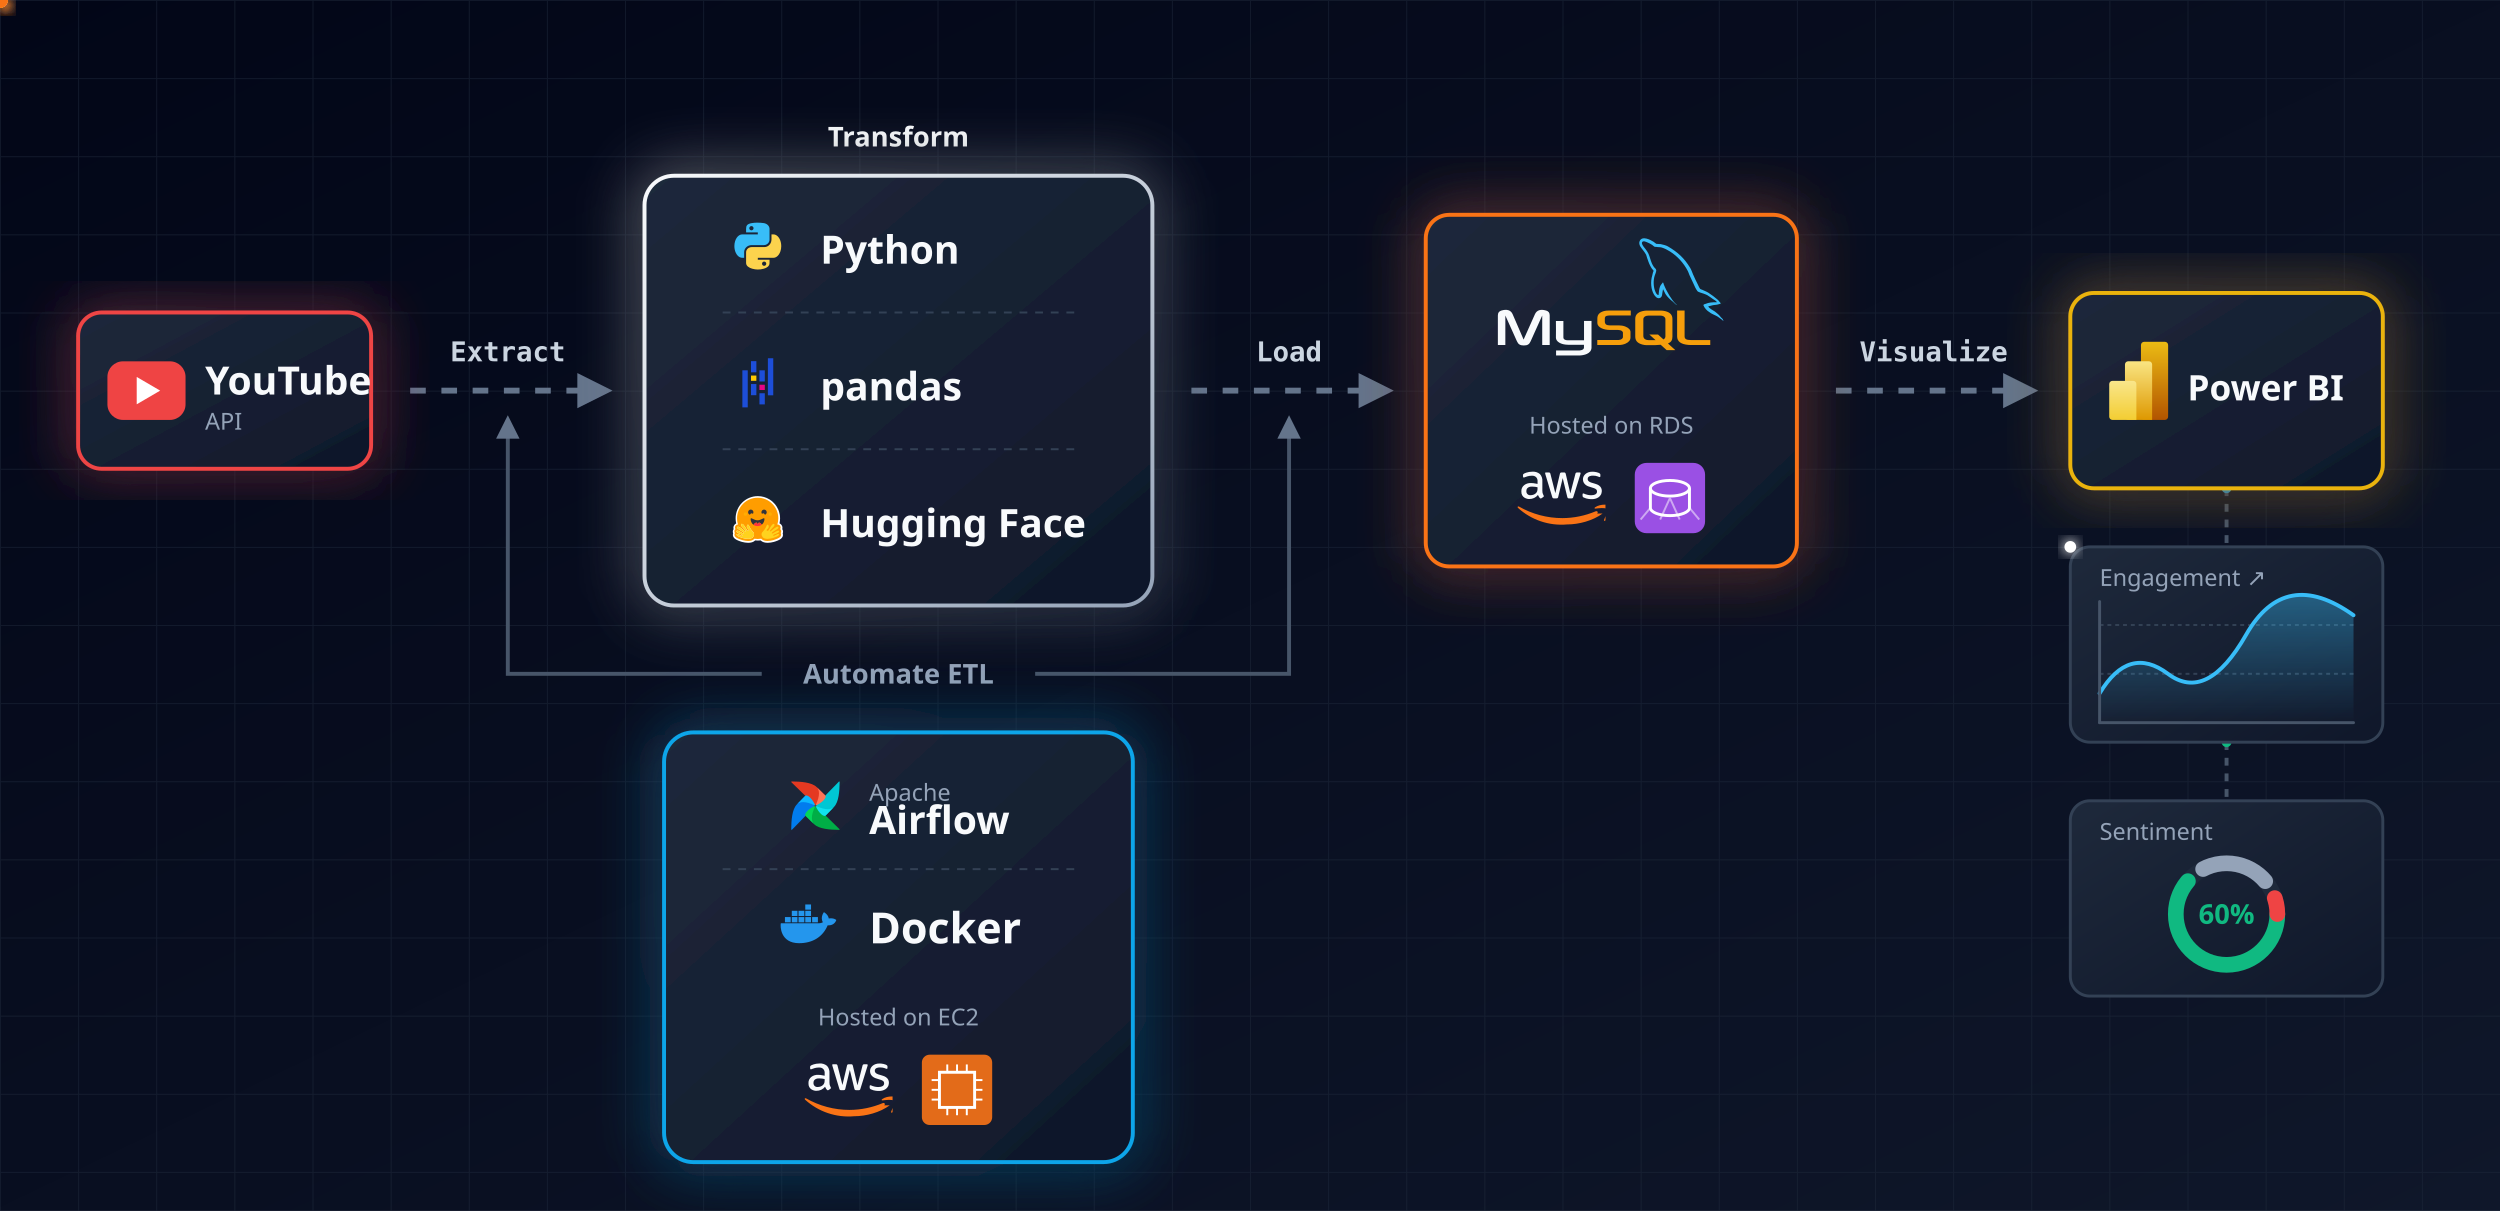
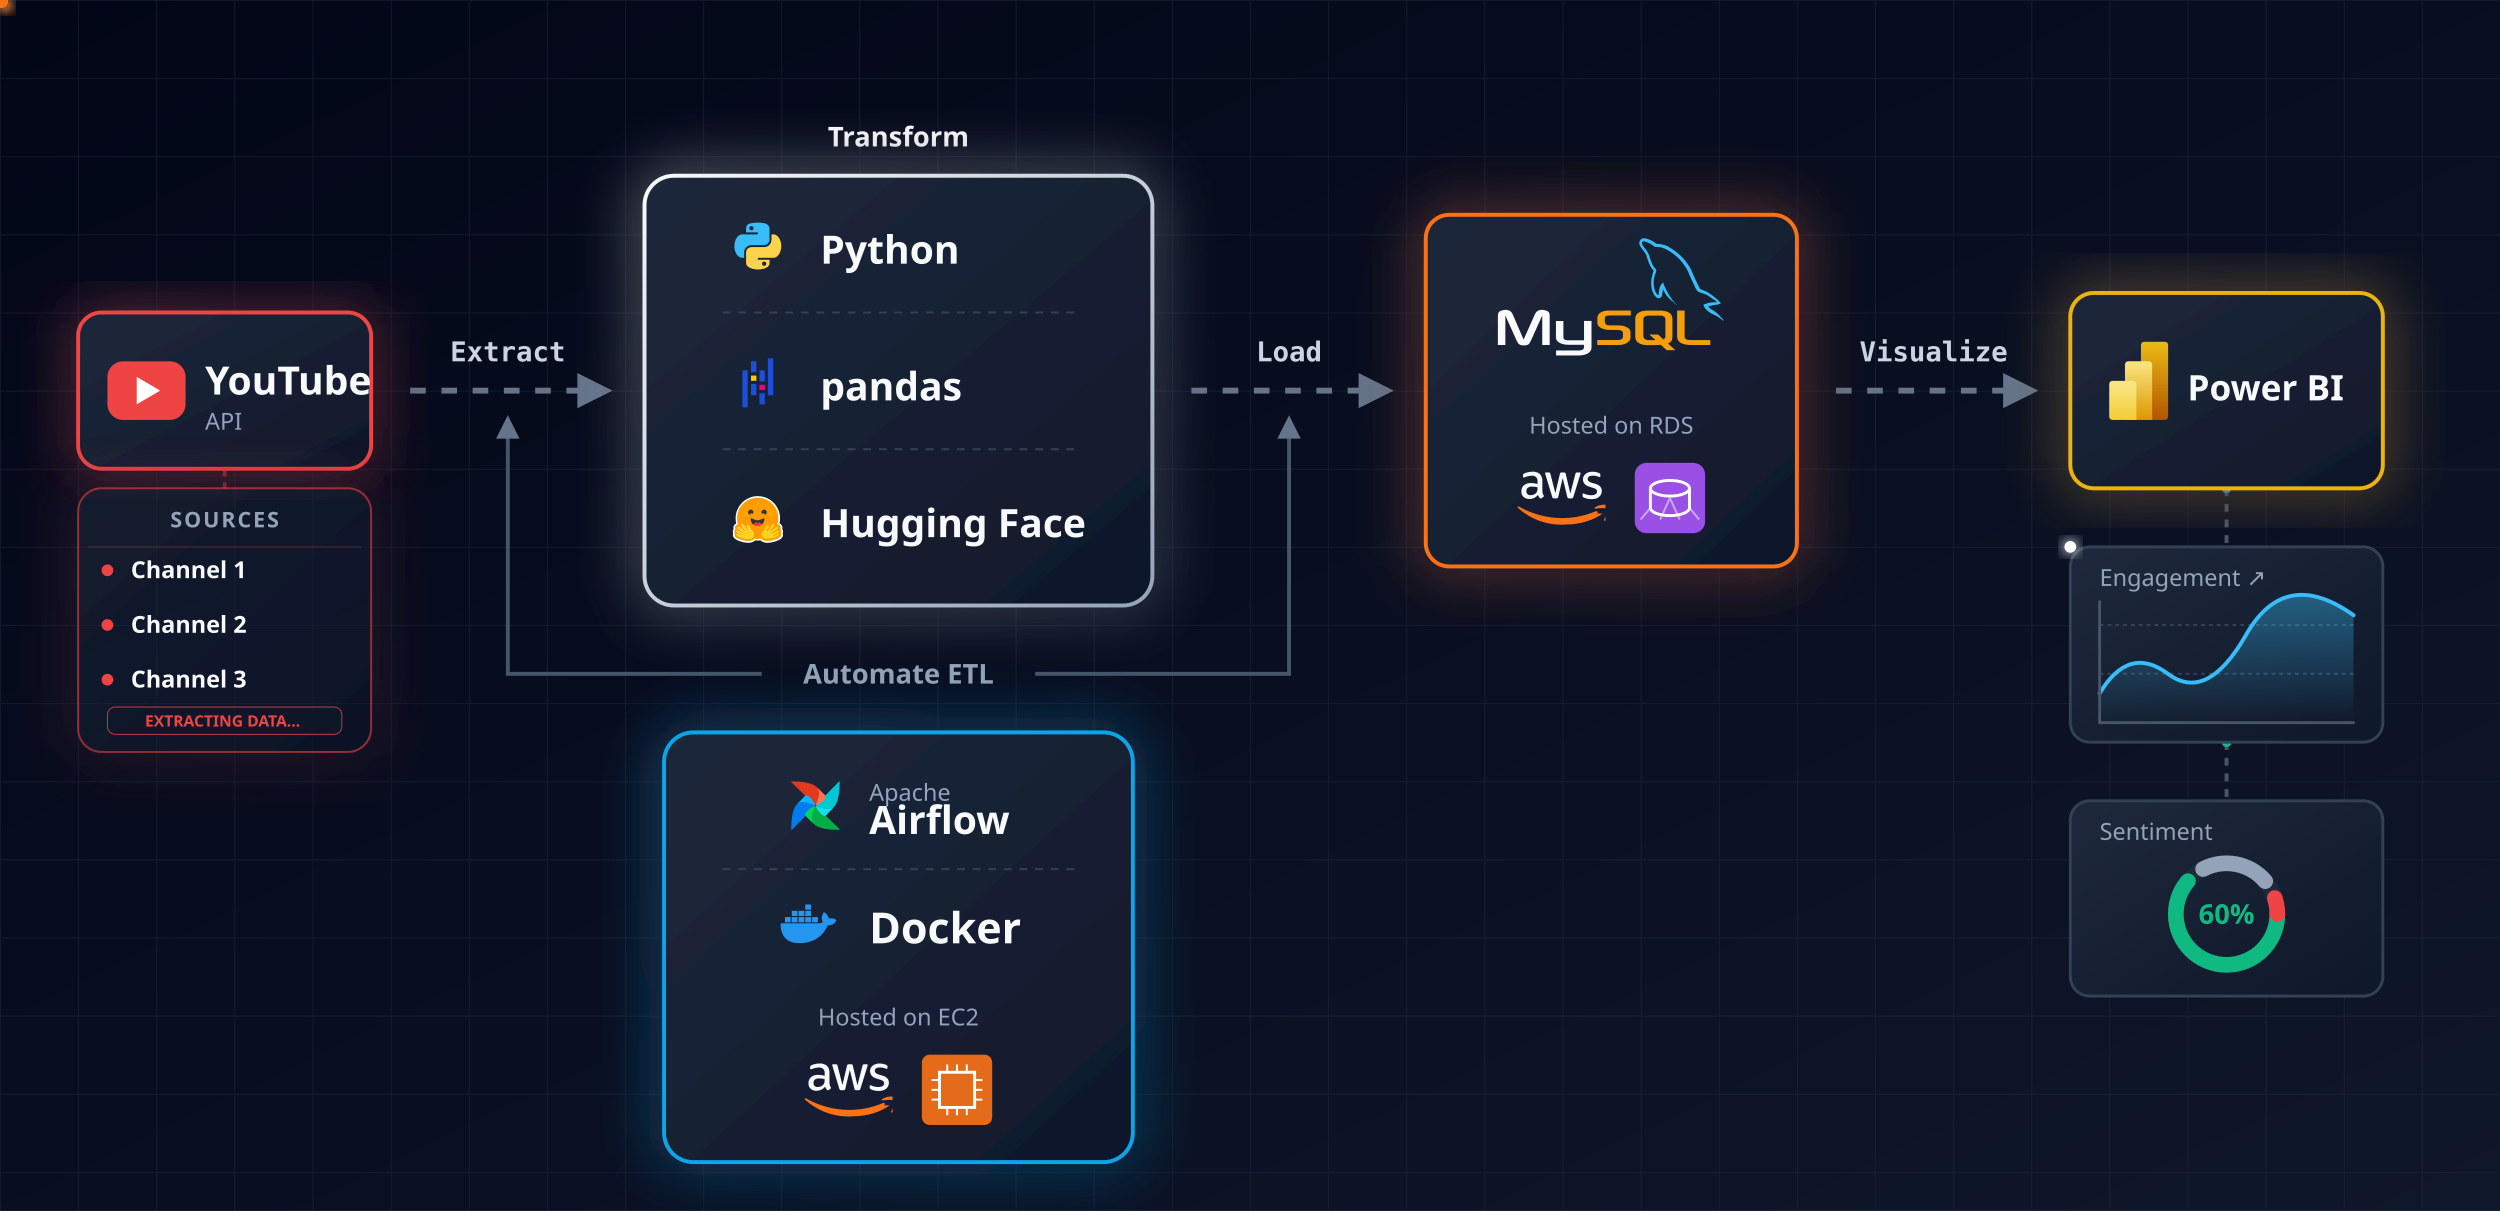
<svg xmlns="http://www.w3.org/2000/svg" viewBox="0 0 1280 620" width="100%" height="100%">
  <defs>
    <linearGradient id="bg-grad" x1="0%" y1="0%" x2="100%" y2="100%">
      <stop offset="0%" stop-color="#020617" />
      <stop offset="100%" stop-color="#0f172a" />
    </linearGradient>
    <linearGradient id="panel-grad" x1="0%" y1="0%" x2="100%" y2="100%">
      <stop offset="0%" stop-color="#1e293b" />
      <stop offset="100%" stop-color="#0f172a" />
    </linearGradient>
    <linearGradient id="border-transform" x1="0%" y1="0%" x2="100%" y2="100%">
      <stop offset="0%" stop-color="#f8fafc" />
      <stop offset="100%" stop-color="#94a3b8" />
    </linearGradient>
    <linearGradient id="line-fill" x1="0%" y1="0%" x2="0%" y2="100%">
      <stop offset="0%" stop-color="#38bdf8" stop-opacity="0.4" />
      <stop offset="100%" stop-color="#38bdf8" stop-opacity="0.0" />
    </linearGradient>
    <filter id="glow" x="-50%" y="-50%" width="200%" height="200%">
      <feGaussianBlur in="SourceGraphic" stdDeviation="3" result="blur1" />
      <feGaussianBlur in="SourceGraphic" stdDeviation="6" result="blur2" />
      <feMerge>
        <feMergeNode in="blur2" />
        <feMergeNode in="blur1" />
        <feMergeNode in="SourceGraphic" />
      </feMerge>
    </filter>
    <filter id="panel-glow" x="-20%" y="-20%" width="140%" height="140%">
      <feGaussianBlur in="SourceGraphic" stdDeviation="15" result="blur" />
      <feComposite in="SourceGraphic" in2="blur" operator="over" />
    </filter>
    <pattern id="grid" width="40" height="40" patternUnits="userSpaceOnUse">
      <path d="M 40 0 L 0 0 0 40" fill="none" stroke="#1e293b" stroke-width="1" opacity="0.5" />
    </pattern>
    <marker id="arrow" viewBox="0 0 10 10" refX="8" refY="5" markerWidth="6" markerHeight="6" orient="auto">
      <path d="M 0 0 L 10 5 L 0 10 Z" fill="#64748b" />
    </marker>
    <style>
      .node-title { font-family: 'Segoe UI', system-ui, sans-serif; font-size: 14px; font-weight: bold; fill: #f8fafc; text-anchor: middle; }
      .node-text { font-family: 'Segoe UI', system-ui, sans-serif; font-size: 20px; font-weight: bold; fill: #f8fafc; }
      .node-sub { font-family: 'Segoe UI', system-ui, sans-serif; font-size: 12px; fill: #94a3b8; }
      .label { font-family: 'Roboto Mono', monospace; font-size: 14px; fill: #cbd5e1; font-weight: bold; }
      .aws-logo { fill: #f8fafc; }
      .aws-smile { fill: #f97316; }
      
      @keyframes dashFlow {
        from { stroke-dashoffset: 16; }
        to { stroke-dashoffset: 0; }
      }
      .flow-line {
        stroke: #64748b;
        stroke-width: 3;
        fill: none;
        stroke-dasharray: 8 8;
        animation: dashFlow 1s linear infinite;
      }
    </style>
    <symbol id="aws-logo" viewBox="0 0 640 512">
      <path class="aws-logo" d="M180.41 203.01c-.72 22.65 10.6 32.68 10.88 39.05a8.164 8.164 0 0 1-4.1 6.27l-12.8 8.96a10.66 10.66 0 0 1-5.63 1.92c-.43-.02-8.19 1.83-20.48-25.61a78.608 78.608 0 0 1-62.61 29.45c-16.28.89-60.4-9.24-58.13-56.21-1.59-38.28 34.06-62.06 70.93-60.05 7.1.02 21.6.37 46.99 6.27v-15.62c2.69-26.46-14.7-46.99-44.81-43.91-2.4.01-19.4-.5-45.84 10.11-7.36 3.38-8.3 2.82-10.75 2.82-7.41 0-4.36-21.48-2.94-24.2 5.21-6.4 35.86-18.35 65.94-18.18a76.857 76.857 0 0 1 55.69 17.28 70.285 70.285 0 0 1 17.67 52.36l-.01 69.29z M93.99 235.4c32.43-.47 46.16-19.97 49.29-30.47 2.46-10.05 2.05-16.41 2.05-27.4-9.67-2.32-23.59-4.85-39.56-4.87-15.15-1.14-42.82 5.63-41.74 32.26-1.24 16.79 11.12 31.4 29.96 30.48z M264.91 258.45c-7.86.72-11.52-4.86-12.68-10.37l-49.8-164.65c-.97-2.78-1.61-5.65-1.92-8.58a4.61 4.61 0 0 1 3.86-5.25c.24-.04-2.13 0 22.25 0 8.78-.88 11.64 6.03 12.55 10.37l35.72 140.83 33.16-140.83c.53-3.22 2.94-11.07 12.8-10.24h17.16c2.17-.18 11.11-.5 12.68 10.37l33.42 142.63L420.98 80.1c.48-2.18 2.72-11.37 12.68-10.37h19.72c.85-.13 6.15-.81 5.25 8.58-.43 1.85 3.41-10.66-52.75 169.9-1.15 5.51-4.82 11.09-12.68 10.37h-18.69c-10.94 1.15-12.51-9.66-12.68-10.75L328.67 110.7l-32.78 136.99c-.16 1.09-1.73 11.9-12.68 10.75h-18.3z M538.39 264.08c-5.88.01-33.92-.3-57.36-12.29a12.802 12.802 0 0 1-7.81-11.91v-10.75c0-8.45 6.2-6.9 8.83-5.89 10.04 4.06 16.48 7.14 28.81 9.6 36.65 7.53 52.77-2.3 56.72-4.48 13.15-7.81 14.19-25.68 5.25-34.95-10.48-8.79-15.48-9.12-53.13-21-4.64-1.29-43.7-13.61-43.79-52.36-.61-28.24 25.05-56.18 69.52-55.95 12.67-.01 46.43 4.13 55.57 15.62 1.35 2.09 2.02 4.55 1.92 7.04v10.11c0 4.44-1.62 6.66-4.87 6.66-7.71-.86-21.39-11.17-49.16-10.75-6.89-.36-39.89.91-38.41 24.97-.43 18.96 26.61 26.07 29.7 26.89 36.46 10.97 48.65 12.79 63.12 29.58 17.14 22.25 7.9 48.3 4.35 55.44-19.08 37.49-68.42 34.44-69.26 34.42z" />
      <path class="aws-smile" d="M618.79 368.94c-70.03 51.72-171.69 79.25-258.49 79.25A469.127 469.127 0 0 1 2.83 327.46c-6.53-5.89-.77-13.96 7.17-9.47a637.37 637.37 0 0 0 316.88 84.12 630.22 630.22 0 0 0 241.59-49.55c11.78-5 21.77 7.8 10.12 16.38z M647.98 335.65c-8.96-11.52-59.28-5.38-81.81-2.69-6.79.77-7.94-5.12-1.79-9.47 40.07-28.17 105.88-20.1 113.44-10.63 7.55 9.47-2.05 75.41-39.56 106.91-5.76 4.87-11.27 2.3-8.71-4.1 8.44-21.25 27.39-68.49 18.43-80.02z" />
    </symbol>
    <path id="p-extract" d="M 210 200 L 310 200" fill="none" />
    <path id="p-load" d="M 610 200 L 710 200" fill="none" />
    <path id="p-viz" d="M 940 200 L 1040 200" fill="none" />
  </defs>
  <rect width="100%" height="100%" fill="url(#bg-grad)" />
  <rect width="100%" height="100%" fill="url(#grid)" />
  <text x="460" y="350" font-family="'Segoe UI', sans-serif" font-size="14" font-weight="bold" fill="#94a3b8" text-anchor="middle">Automate ETL</text>
  <path d="M 390 345 L 260 345 L 260 215" stroke="#475569" stroke-width="2" fill="none" marker-end="url(#arrow)" />
  <path d="M 530 345 L 660 345 L 660 215" stroke="#475569" stroke-width="2" fill="none" marker-end="url(#arrow)" />
  <path d="M 210 200 L 310 200" class="flow-line" marker-end="url(#arrow)" />
  <text x="260" y="185" class="label" text-anchor="middle">Extract</text>
  <path d="M 610 200 L 710 200" class="flow-line" marker-end="url(#arrow)" />
  <text x="660" y="185" class="label" text-anchor="middle">Load</text>
  <path d="M 940 200 L 1040 200" class="flow-line" marker-end="url(#arrow)" />
  <text x="990" y="185" class="label" text-anchor="middle">Visualize</text>
  <g transform="translate(40, 160)">
    <rect width="150" height="80" rx="12" fill="url(#panel-grad)" stroke="#ef4444" stroke-width="2" filter="url(#panel-glow)" />
    <g transform="translate(15, 25)">
      <rect x="0" y="0" width="40" height="30" rx="8" fill="#ef4444" />
      <polygon points="15,8 15,22 27,15" fill="#ffffff" />
    </g>
    <text x="65" y="42" font-family="'Segoe UI', sans-serif" font-size="20" font-weight="bold" fill="#f8fafc">YouTube</text>
    <text x="65" y="60" class="node-sub">API</text>
  </g>
+   <g transform="translate(40, 250)">
+     <rect width="150" height="135" rx="12" fill="url(#panel-grad)" stroke="#ef4444" stroke-width="1" opacity="0.6" filter="url(#panel-glow)" />
+     <text x="75" y="20" font-family="'Segoe UI', sans-serif" font-size="11" font-weight="bold" fill="#94a3b8" text-anchor="middle" letter-spacing="1">SOURCES</text>
+     <line x1="5" y1="30" x2="145" y2="30" stroke="#ef4444" stroke-width="0.5" opacity="0.3">
+       <animate attributeName="y1" values="30;125;30" dur="4s" repeatCount="indefinite" />
+       <animate attributeName="y2" values="30;125;30" dur="4s" repeatCount="indefinite" />
+     </line>
+     <g transform="translate(15, 42)">
+       <g>
+         <circle cx="0" cy="0" r="3" fill="#ef4444">
+           <animate attributeName="opacity" values="1;0.3;1" dur="2s" repeatCount="indefinite" />
+         </circle>
+         <text x="12" y="4" font-family="'Segoe UI', sans-serif" font-size="12" font-weight="bold" fill="#f8fafc">Channel 1</text>
+       </g>
+       <g transform="translate(0, 28)">
+         <circle cx="0" cy="0" r="3" fill="#ef4444">
+           <animate attributeName="opacity" values="1;0.3;1" dur="2.5s" repeatCount="indefinite" />
+         </circle>
+         <text x="12" y="4" font-family="'Segoe UI', sans-serif" font-size="12" font-weight="bold" fill="#f8fafc">Channel 2</text>
+       </g>
+       <g transform="translate(0, 56)">
+         <circle cx="0" cy="0" r="3" fill="#ef4444">
+           <animate attributeName="opacity" values="1;0.3;1" dur="3s" repeatCount="indefinite" />
+         </circle>
+         <text x="12" y="4" font-family="'Segoe UI', sans-serif" font-size="12" font-weight="bold" fill="#f8fafc">Channel 3</text>
+       </g>
+     </g>
+     <g transform="translate(15, 112)">
+       <rect width="120" height="14" rx="4" fill="#0f172a" stroke="#ef4444" stroke-width="0.5" opacity="0.8" />
+       <text x="60" y="10" font-family="'Segoe UI', sans-serif" font-size="8" fill="#ef4444" text-anchor="middle" font-weight="bold">
+         EXTRACTING DATA...
+         <animate attributeName="opacity" values="1;0.4;1" dur="1.5s" repeatCount="indefinite" />
+       </text>
+     </g>
+   </g>
+   <path d="M 115 250 L 115 240" stroke="#ef4444" stroke-width="2" stroke-dasharray="3 3" opacity="0.4" />
+   <circle r="2.5" fill="#ef4444" filter="url(#glow)">
+     <animateMotion dur="0.8s" repeatCount="indefinite" path="M 115 250 L 115 240" />
+   </circle>
+   <circle r="2.5" fill="#ef4444" filter="url(#glow)">
+     <animateMotion dur="0.8s" begin="0.4s" repeatCount="indefinite" path="M 115 250 L 115 240" />
+   </circle>
  <g transform="translate(330, 90)">
    <text x="130" y="-15" class="node-title">Transform</text>
    <rect width="260" height="220" rx="15" fill="url(#panel-grad)" stroke="url(#border-transform)" stroke-width="2" filter="url(#panel-glow)" />
    <g transform="translate(30, 20)">
      <svg x="12" y="0" width="32" height="32" viewBox="0 0 512 512">
        <path fill-rule="evenodd" d="M193.46 249.056a65.316 65.316 0 0 1 11.586-1.041l-3.122-.015h103.823c4.503 0 8.806-.617 12.908-1.754 19.37-5.363 33.345-22.537 33.345-43.663v-87.224c0-24.832-21.15-43.484-46.289-47.606-15.931-2.624-39.258-3.827-55.089-3.749-15.829.086-30.981 1.404-44.277 3.749C167.143 74.576 160 88.928 160 115.359V144h96v16H128.82c-35.628 0-64.538 42.571-64.813 95.242-.002.253-.007.505-.007.758 0 9.523.94 18.72 2.685 27.404C74.648 323.07 99.451 352 128.82 352H144v-45.935c0-26.827 20.146-51.733 49.46-57.009zm10.196-122.054c-9.592 0-17.384-7.785-17.384-17.403 0-9.664 7.774-17.52 17.384-17.52 9.574 0 17.399 7.855 17.399 17.52.001 9.618-7.809 17.403-17.399 17.403z" fill="#38bdf8" />
        <path fill-rule="evenodd" d="M443.951 222.543C434.78 186.021 411.033 160 383.18 160H368v40.672c0 33.915-22.286 58.474-49.489 62.681a53.943 53.943 0 0 1-8.301.646H206.351a51.41 51.41 0 0 0-13.049 1.672C174.18 270.689 160 286.6 160 307.236v87.227c0 24.832 24.977 39.426 49.481 46.551 29.327 8.531 61.267 10.068 96.366 0C329.15 434.354 352 420.893 352 394.463V368h-96v-16h127.18c25.24 0 47.107-21.365 57.814-52.549C445.474 286.404 448 271.641 448 256c0-11.768-1.433-23.038-4.049-33.457zM307.867 382.82c9.59 0 17.381 7.785 17.381 17.4 0 9.65-7.791 17.521-17.381 17.521-9.577 0-17.399-7.871-17.399-17.521 0-9.63 7.806-17.4 17.399-17.4z" fill="#fcd34d" />
      </svg>
      <text x="60" y="25" class="node-text">Python</text>
    </g>
    <line x1="40" y1="70" x2="220" y2="70" stroke="#334155" stroke-width="1" stroke-dasharray="4 4" />
    <g transform="translate(30, 90)">
      <svg x="12" y="0" width="32" height="32" viewBox="0 0 210.21 280.43">
        <rect x="74.51" y="43.03" width="24.09" height="50.02" fill="#1d4ed8" />
        <rect x="74.51" y="145.78" width="24.09" height="50.02" fill="#1d4ed8" />
        <rect x="74.51" y="107.65" width="24.09" height="23.6" fill="#ffca00" />
        <rect x="35.81" y="84.15" width="24.09" height="166.27" fill="#1d4ed8" />
        <rect x="112.41" y="187.05" width="24.09" height="50.02" fill="#1d4ed8" />
        <rect x="112.41" y="84.21" width="24.09" height="50.02" fill="#1d4ed8" />
        <rect x="112.41" y="148.84" width="24.09" height="23.6" fill="#e70488" />
        <rect x="150.3" y="30" width="24.09" height="166.27" fill="#1d4ed8" />
      </svg>
      <text x="60" y="25" class="node-text">pandas</text>
    </g>
    <line x1="40" y1="140" x2="220" y2="140" stroke="#334155" stroke-width="1" stroke-dasharray="4 4" />
    <g transform="translate(30, 160)">
      <svg x="12" y="0" width="32" height="32" viewBox="0 0 256 256">
        <path d="M230.721 172.7C230.183 170.673 229.313 168.75 228.146 167.008C228.396 166.091 228.587 165.159 228.714 164.217C229.543 158.241 227.471 152.77 223.567 148.537C221.452 146.225 219.185 144.698 216.784 143.761C218.36 137.018 219.157 130.117 219.161 123.193C219.161 120.03 218.982 116.932 218.682 113.88C218.526 112.356 218.337 110.836 218.115 109.32C217.428 104.847 216.408 100.431 215.064 96.11C214.183 93.271 213.164 90.476 212.01 87.736C210.281 83.678 208.262 79.75 205.969 75.982C204.465 73.475 202.827 71.051 201.062 68.72C200.197 67.543 199.296 66.394 198.358 65.274C195.58 61.898 192.561 58.728 189.325 55.788C188.25 54.8 187.145 53.845 186.01 52.926C184.893 51.994 183.751 51.093 182.586 50.222C180.241 48.477 177.818 46.839 175.324 45.315C161.543 36.945 145.382 32.145 128.109 32.145C77.817 32.145 37.057 72.907 37.057 123.196C37.055 130.208 37.867 137.196 39.477 144.02C37.317 144.958 35.247 146.42 33.327 148.535C29.424 152.766 27.351 158.217 28.18 164.193C28.306 165.142 28.495 166.082 28.747 167.006C27.581 168.749 26.712 170.673 26.174 172.7C24.974 177.261 25.369 181.374 26.894 184.978C25.236 189.688 25.65 194.704 27.809 199.065C29.379 202.25 31.626 204.714 34.396 206.916C37.689 209.534 41.811 211.758 46.783 213.892C52.715 216.422 59.956 218.799 63.249 219.671C71.755 221.873 79.911 223.269 88.177 223.337C99.954 223.446 110.096 220.677 117.357 213.59C120.924 214.027 124.515 214.246 128.109 214.244C131.906 214.236 135.699 213.997 139.467 213.529C146.711 220.661 156.892 223.455 168.712 223.343C176.977 223.277 185.133 221.881 193.617 219.676C196.932 218.804 204.17 216.427 210.105 213.897C215.077 211.76 219.199 209.536 222.514 206.922C225.263 204.719 227.508 202.256 229.079 199.071C231.26 194.709 231.652 189.693 230.017 184.983C231.527 181.379 231.92 177.257 230.721 172.7Z" fill="white" />
        <path d="M221.784 183.816C222.786 182.312 223.458 180.613 223.756 178.831C224.053 177.048 223.97 175.223 223.512 173.475C222.848 170.952 221.476 168.854 219.615 167.347C220.512 165.873 221.1 164.233 221.344 162.525C221.881 158.811 220.648 155.103 217.874 152.079C215.716 149.726 212.662 148.431 209.282 148.431C208.889 148.431 208.489 148.452 208.081 148.492C210.643 140.304 211.942 131.774 211.933 123.195C211.933 76.523 174.097 38.685 127.424 38.685C80.75 38.685 42.91 76.519 42.91 123.195C42.901 131.752 44.194 140.261 46.742 148.43H46.652C43.272 148.43 40.219 149.724 38.06 152.077C35.287 155.098 34.053 158.81 34.59 162.523C34.835 164.231 35.423 165.872 36.32 167.346C34.458 168.852 33.086 170.95 32.422 173.473C31.964 175.222 31.882 177.047 32.18 178.83C32.478 180.612 33.15 182.312 34.152 183.816C33.974 184.094 33.81 184.381 33.655 184.676C31.985 187.847 31.877 191.43 33.352 194.767C35.588 199.824 41.142 203.808 51.929 208.085C58.636 210.745 64.779 212.446 64.833 212.461C73.705 214.762 81.729 215.931 88.675 215.931C100.081 215.931 108.591 212.811 114.026 206.647C123.222 208.106 132.594 208.052 141.773 206.489C147.201 212.757 155.76 215.931 167.262 215.931C174.208 215.931 182.232 214.762 191.103 212.461C191.158 212.446 197.298 210.745 204.008 208.085C214.795 203.808 220.35 199.824 222.585 194.767C224.059 191.43 223.952 187.847 222.281 184.676C222.129 184.379 221.961 184.091 221.784 183.816ZM110.137 196.997C109.669 197.815 109.168 198.614 108.635 199.391C107.23 201.448 105.382 203.02 103.237 204.188C99.137 206.424 93.947 207.205 88.675 207.205C80.346 207.205 71.808 205.256 67.023 204.015C66.787 203.954 37.689 195.735 41.373 188.739C41.993 187.562 43.013 187.092 44.298 187.092C49.485 187.092 58.93 194.816 62.989 194.816C63.896 194.816 64.536 194.43 64.797 193.488C66.527 187.284 38.504 184.676 40.864 175.692C41.28 174.102 42.41 173.456 43.998 173.456C50.856 173.455 66.248 185.516 69.467 185.516C69.714 185.516 69.891 185.443 69.987 185.291C70.001 185.268 70.015 185.246 70.028 185.222C71.539 182.727 70.672 180.913 60.321 174.573L59.327 173.968C47.936 167.074 39.941 162.925 44.488 157.975C45.011 157.404 45.753 157.151 46.654 157.151C47.722 157.151 49.015 157.508 50.439 158.108C56.455 160.645 64.793 167.564 68.276 170.581C68.824 171.057 69.368 171.538 69.909 172.022C69.909 172.022 74.319 176.608 76.985 176.608C77.599 176.608 78.12 176.366 78.473 175.768C80.364 172.58 60.91 157.838 59.813 151.755C59.069 147.634 60.335 145.546 62.675 145.546C63.788 145.546 65.146 146.02 66.645 146.971C71.295 149.922 80.273 165.35 83.56 171.352C84.662 173.363 86.543 174.213 88.238 174.213C91.601 174.213 94.23 170.87 88.546 166.622C80.003 160.23 83.001 149.782 87.078 149.139C87.252 149.111 87.428 149.097 87.603 149.097C91.311 149.097 92.946 155.486 92.946 155.486C92.946 155.486 97.74 167.524 105.975 175.753C113.447 183.222 114.491 189.351 110.137 196.997ZM128.109 214.244C126.311 214.244 124.524 214.186 122.753 214.072C122.955 214.129 123.159 214.183 123.363 214.234C124.931 214.241 126.511 214.244 128.109 214.244Z" fill="#FF9D00" />
        <path d="M108.638 199.391C114.64 190.59 114.214 183.984 105.98 175.754C97.744 167.523 92.951 155.487 92.951 155.487C92.951 155.487 91.162 148.496 87.082 149.138C83.002 149.78 80.009 160.227 88.552 166.622C97.094 173.017 86.852 177.353 83.564 171.352C80.276 165.35 71.299 149.923 66.645 146.972C61.991 144.021 58.718 145.675 59.815 151.757C60.36 154.776 65.428 159.929 70.163 164.743C74.967 169.627 79.428 174.163 78.474 175.768C76.581 178.955 69.914 172.023 69.914 172.023C69.914 172.023 49.038 153.025 44.494 157.976C40.304 162.539 46.765 166.418 56.721 172.397C57.567 172.905 58.439 173.429 59.332 173.969C70.723 180.865 71.609 182.684 69.992 185.293C69.395 186.257 65.582 183.968 60.892 181.153C52.897 176.352 42.355 170.023 40.866 175.688C39.578 180.591 47.334 183.595 54.368 186.32C60.228 188.59 65.588 190.666 64.799 193.484C63.982 196.406 59.553 193.969 54.712 191.305C49.277 188.314 43.322 185.038 41.373 188.735C37.69 195.725 66.783 203.954 67.023 204.015C76.423 206.453 100.295 211.619 108.638 199.391ZM147.303 199.391C141.301 190.59 141.727 183.984 149.962 175.754C158.197 167.523 162.99 155.487 162.99 155.487C162.99 155.487 164.779 148.496 168.859 149.138C172.939 149.78 175.932 160.227 167.39 166.622C158.847 173.017 169.089 177.353 172.377 171.352C175.666 165.35 184.637 149.923 189.291 146.972C193.945 144.021 197.22 145.675 196.122 151.757C195.578 154.776 190.509 159.929 185.774 164.744C180.97 169.628 176.509 174.163 177.462 175.768C179.355 178.955 186.027 172.019 186.027 172.019C186.027 172.019 206.902 153.022 211.448 157.973C215.637 162.535 209.176 166.415 199.219 172.394C198.348 172.917 197.478 173.441 196.609 173.966C185.218 180.862 184.332 182.681 185.948 185.289C186.546 186.254 190.359 183.964 195.048 181.149C203.044 176.349 213.586 170.019 215.075 175.685C216.364 180.588 208.607 183.592 201.573 186.317C195.713 188.587 190.353 190.663 191.141 193.481C191.957 196.402 196.385 193.965 201.225 191.301C206.66 188.31 212.616 185.032 214.564 188.732C218.248 195.726 189.15 203.947 188.915 204.007C179.515 206.453 155.643 211.619 147.303 199.391Z" fill="#FFD21E" />
        <path d="M152.047 102.567C153.229 102.985 154.108 104.257 154.944 105.468C156.074 107.104 157.126 108.627 158.74 107.769C160.644 106.756 162.205 105.202 163.225 103.302C164.246 101.402 164.681 99.243 164.475 97.096C164.321 95.491 163.813 93.94 162.987 92.555C162.161 91.17 161.038 89.985 159.7 89.086C158.361 88.187 156.839 87.597 155.245 87.357C153.65 87.117 152.022 87.234 150.478 87.699C148.934 88.164 147.513 88.965 146.316 90.046C145.119 91.126 144.176 92.458 143.556 93.946C142.936 95.434 142.653 97.041 142.728 98.652C142.804 100.263 143.235 101.836 143.992 103.26C144.74 104.667 146.4 104.003 148.152 103.302C149.525 102.753 150.956 102.181 152.047 102.567ZM100.672 102.567C99.49 102.985 98.611 104.258 97.775 105.468C96.645 107.105 95.592 108.627 93.979 107.769C91.585 106.501 89.748 104.386 88.828 101.838C87.907 99.29 87.969 96.49 89.001 93.984C90.032 91.479 91.96 89.447 94.408 88.285C96.856 87.124 99.649 86.916 102.242 87.701C104.307 88.323 106.141 89.543 107.513 91.207C108.885 92.87 109.732 94.903 109.949 97.049C110.165 99.195 109.74 101.356 108.728 103.26C107.979 104.667 106.319 104.003 104.567 103.303C103.193 102.753 101.764 102.181 100.672 102.567ZM144.099 149.318C152.242 142.903 155.233 132.429 155.233 125.977C155.233 120.877 151.802 122.482 146.309 125.202L145.999 125.355C140.957 127.852 134.245 131.177 126.877 131.177C119.508 131.177 112.796 127.852 107.755 125.354C102.084 122.545 98.527 120.783 98.527 125.978C98.527 132.634 101.709 143.563 110.443 149.912C111.596 147.573 113.219 145.497 115.211 143.813C117.202 142.129 119.52 140.874 122.018 140.126C122.89 139.866 123.788 141.367 124.707 142.904C125.594 144.386 126.501 145.902 127.423 145.902C128.406 145.902 129.371 144.408 130.314 142.95C131.299 141.425 132.26 139.94 133.189 140.237C137.864 141.738 141.775 144.993 144.099 149.318Z" fill="#32343D" />
        <path d="M144.097 149.317C139.856 152.659 134.219 154.9 126.878 154.9C119.981 154.9 114.587 152.922 110.443 149.911C111.596 147.572 113.219 145.495 115.211 143.812C117.202 142.128 119.52 140.873 122.018 140.125C123.73 139.614 125.545 145.901 127.423 145.901C129.433 145.901 131.37 139.655 133.189 140.236C137.863 141.738 141.773 144.993 144.097 149.317Z" fill="#FF323D" />
        <path d="M81.2 111.64C80.231 112.288 79.117 112.687 77.957 112.801C76.797 112.916 75.627 112.742 74.55 112.295C73.689 111.94 72.907 111.418 72.249 110.759C71.59 110.101 71.068 109.319 70.713 108.458C70.267 107.381 70.094 106.211 70.208 105.051C70.323 103.891 70.722 102.777 71.37 101.808C72.149 100.642 73.256 99.733 74.551 99.197C75.847 98.66 77.272 98.52 78.647 98.793C80.022 99.067 81.285 99.743 82.276 100.734C83.267 101.726 83.942 102.99 84.215 104.365C84.488 105.74 84.348 107.165 83.811 108.46C83.275 109.755 82.365 110.861 81.2 111.64ZM182.613 111.64C181.644 112.288 180.53 112.687 179.37 112.801C178.209 112.916 177.039 112.742 175.962 112.295C175.101 111.939 174.319 111.418 173.661 110.759C173.003 110.101 172.481 109.319 172.125 108.458C171.68 107.381 171.507 106.211 171.621 105.051C171.736 103.891 172.135 102.777 172.782 101.808C173.364 100.936 174.133 100.205 175.032 99.666C175.931 99.127 176.938 98.794 177.981 98.692C179.025 98.589 180.078 98.719 181.064 99.073C182.051 99.426 182.947 99.994 183.688 100.736C184.68 101.727 185.355 102.99 185.628 104.365C185.902 105.74 185.761 107.165 185.224 108.46C184.687 109.755 183.779 110.861 182.613 111.64Z" fill="#FFAD03" />
      </svg>
      <text x="60" y="25" class="node-text">Hugging Face</text>
    </g>
  </g>
  <g transform="translate(730, 110)">
    <rect width="190" height="180" rx="12" fill="url(#panel-grad)" stroke="#f97316" stroke-width="2" filter="url(#panel-glow)" />
    <g transform="translate(30, 12)">
      <svg x="0" y="0" width="130" height="60" viewBox="0 0 204.8 105.765">
        <path d="M0 96.334h6.747V69.7l10.445 23.227c1.232 2.8 2.92 3.806 6.228 3.806s4.93-.995 6.164-3.806L40.03 69.7v26.644h6.748v-26.6c0-2.595-1.04-3.85-3.18-4.498-5.125-1.6-8.564-.216-10.12 3.244l-10.25 22.923L13.3 68.48c-1.492-3.46-4.995-4.844-10.12-3.244C1.038 65.885 0 67.14 0 69.734v26.6zm52.386-21.686h6.745v14.68c-.063.798.256 2.67 3.952 2.727 1.886.03 14.554 0 14.672 0v-17.48h6.76c.03 0-.007 23.834-.006 23.936.037 5.878-7.294 7.155-10.672 7.254H52.533v-4.54l21.342-.001c4.342-.46 3.83-2.617 3.83-3.344v-1.77h-14.34c-6.672-.06-10.92-2.973-10.973-6.323-.005-.3.144-14.995-.004-15.14z" fill="#f8fafc" />
        <path d="M89.716 96.334h19.398c2.27 0 4.477-.475 6.23-1.298 2.92-1.34 4.347-3.157 4.347-5.536v-4.93c0-1.947-1.622-3.763-4.8-4.974-1.687-.65-3.763-.995-5.774-.995h-8.175c-2.724 0-4.022-.822-4.346-2.638-.065-.216-.065-.4-.065-.606v-3.07c0-.173 0-.347.065-.563.324-1.384 1.038-1.774 3.438-2 .195 0 .454-.044.65-.044h19.268v-4.497h-18.944c-2.725 0-4.152.173-5.45.562C91.532 67 89.78 69 89.78 72.46v3.936c0 3.028 3.44 5.623 9.212 6.228.65.043 1.298.086 1.946.086h7.007c.26 0 .52 0 .714.044 2.14.173 3.05.562 3.698 1.34.4.4.52.78.52 1.2v3.936c0 .476-.324 1.082-.973 1.6-.584.52-1.557.865-2.855.952-.26 0-.454.043-.713.043h-18.62v4.498zm72.064-7.828c0 4.628 3.438 7.223 10.38 7.742a29.45 29.45 0 0 0 1.946.086h17.582v-4.498h-17.712c-3.957 0-5.45-.995-5.45-3.374v-23.27h-6.747v23.312zm-37.785.234V72.705c0-4.074 2.86-6.545 8.516-7.325a12.94 12.94 0 0 1 1.821-.13h12.807a13.87 13.87 0 0 1 1.886.13c5.656.78 8.516 3.25 8.516 7.325V88.74c0 3.305-1.215 5.074-4.015 6.227l6.646 6h-7.834l-5.377-4.854-5.413.343h-7.216c-1.235 0-2.535-.174-3.966-.564-4.3-1.17-6.37-3.424-6.37-7.152zm7.283-.4c0 .217.065.433.13.694.4 1.864 2.145 2.904 4.8 2.904h6.13l-5.63-5.083h7.834l4.9 4.433c.905-.482 1.5-1.22 1.7-2.167.065-.216.065-.433.065-.65V73.096c0-.173 0-.4-.065-.607-.4-1.733-2.146-2.73-4.746-2.73H136.22c-3 0-4.94 1.3-4.94 3.337v15.256z" fill="#f59e0b" />
        <g fill="#38bdf8">
          <path d="M197.624 57.73c-4.147-.112-7.316.273-10.024 1.415-.77.325-1.997.333-2.123 1.298.423.443.49 1.105.825 1.65.647 1.047 1.74 2.45 2.713 3.184 1.064.803 2.16 1.663 3.303 2.36 2.03 1.238 4.296 1.945 6.25 3.184 1.152.73 2.296 1.65 3.42 2.476.555.408.93 1.042 1.65 1.297v-.118c-.38-.483-.477-1.147-.825-1.65l-1.533-1.533c-1.5-2-3.402-3.737-5.425-5.19-1.613-1.158-5.224-2.722-5.897-4.6l-.118-.118c1.144-.13 2.483-.543 3.54-.825 1.773-.475 3.358-.353 5.19-.825l2.477-.708v-.472c-.926-.95-1.586-2.207-2.595-3.066-2.64-2.25-5.523-4.495-8.49-6.37-1.646-1.04-3.68-1.714-5.425-2.595-.587-.296-1.618-.45-2.005-.944-.916-1.168-1.415-2.65-2.122-4-1.48-2.85-2.934-5.964-4.246-8.963-.895-2.045-1.48-4.062-2.594-5.897-5.355-8.804-11.12-14.118-20.048-19.34-1.9-1.11-4.187-1.55-6.605-2.123l-3.892-.236c-.792-.33-1.616-1.3-2.36-1.77-2.958-1.87-10.545-5.933-12.736-.6-1.383 3.373 2.067 6.664 3.302 8.374.866 1.2 1.976 2.543 2.594 3.892.407.886.478 1.775.826 2.713.857 2.3 1.603 4.823 2.712 6.958.56 1.08 1.178 2.218 1.887 3.184.435.593 1.18.854 1.297 1.77-.728 1.02-.77 2.6-1.18 3.892-1.843 5.812-1.148 13.035 1.533 17.337.823 1.32 2.76 4.152 5.425 3.066 2.33-.95 1.8-3.89 2.477-6.486.15-.59.058-1.02.354-1.415v.118l2.123 4.245c1.57 2.53 4.36 5.175 6.722 6.96 1.225.925 2.2 2.525 3.774 3.066v-.118h-.118c-.307-.48-.787-.677-1.18-1.06-.923-.905-1.95-2.03-2.713-3.066-2.15-2.918-4.048-6.11-5.778-9.435-.826-1.587-1.545-3.338-2.24-4.953-.268-.623-.265-1.564-.825-1.887-.763 1.184-1.887 2.14-2.477 3.538-.944 2.234-1.066 4.958-1.415 7.784-.207.074-.115.023-.236.118-1.642-.396-2.22-2.087-2.83-3.538-1.544-3.67-1.83-9.576-.472-13.798.35-1.092 1.94-4.534 1.297-5.543-.307-1.007-1.32-1.6-1.887-2.36-.7-.95-1.402-2.204-1.887-3.302-1.264-2.86-1.854-6.07-3.184-8.963-.636-1.382-1.71-2.78-2.594-4-.978-1.36-2.073-2.364-2.83-4-.27-.585-.636-1.52-.236-2.123a.93.93 0 0 1 .708-.708c.684-.527 2.59.175 3.302.472 1.89.786 3.47 1.534 5.072 2.595.77.5 1.547 1.496 2.476 1.77h1.06c1.66.382 3.52.12 5.07.59 2.742.833 5.198 2.13 7.43 3.538 6.798 4.292 12.355 10.402 16.157 17.7.612 1.173.876 2.294 1.415 3.538 1.087 2.5 2.456 5.093 3.538 7.547 1.08 2.45 2.13 4.92 3.656 6.958.802 1.07 3.9 1.646 5.307 2.24.987.417 2.603.852 3.538 1.415 1.785 1.077 3.515 2.36 5.19 3.54.837.59 3.41 1.883 3.538 2.948z" />
        </g>
      </svg>
      <text x="65" y="100" class="node-sub" text-anchor="middle">Hosted on RDS</text>
    </g>
    <g transform="translate(0, 115)">
      <g transform="translate(47, 12)">
        <use href="#aws-logo" x="0" y="0" width="45" height="36" />
      </g>
      <g transform="translate(107, 12)">
        <rect x="0" y="0" width="36" height="36" rx="6" fill="#a855f7" opacity="0.9" />
        <ellipse cx="18" cy="13" rx="10" ry="4" fill="none" stroke="#fff" stroke-width="1.5" />
        <path d="M 8 13 L 8 23 A 10 4 0 0 0 28 23 L 28 13" fill="none" stroke="#fff" stroke-width="1.5" />
        <path d="M 18 18 L 23 29 M 18 18 L 13 29 M 8 23 L 3 29 M 28 23 L 33 29" stroke="#fff" stroke-width="1" opacity="0.5" />
      </g>
    </g>
  </g>
  <g transform="translate(1060, 150)">
    <path d="M 80 100 L 80 130" stroke="#475569" stroke-width="2" stroke-dasharray="4 4" fill="none" />
    <circle cx="80" cy="100" r="2.5" fill="#38bdf8">
      <animate attributeName="cy" values="100;130;100" dur="2s" repeatCount="indefinite" />
    </circle>
    <path d="M 80 230 L 80 260" stroke="#475569" stroke-width="2" stroke-dasharray="4 4" fill="none" />
    <circle cx="80" cy="230" r="2.5" fill="#10b981">
      <animate attributeName="cy" values="230;260;230" dur="2s" begin="1s" repeatCount="indefinite" />
    </circle>
    <rect width="160" height="100" rx="12" fill="url(#panel-grad)" stroke="#eab308" stroke-width="2" filter="url(#panel-glow)" />
    <g transform="translate(15, 25)">
      <svg width="40" height="40" viewBox="0 0 630 630">
        <defs>
          <linearGradient x1="50%" y1="0%" x2="50%" y2="100%" id="pbi-grad-1">
            <stop stop-color="#EBBB14" offset="0%" />
            <stop stop-color="#B25400" offset="100%" />
          </linearGradient>
          <linearGradient x1="50%" y1="0%" x2="50%" y2="100%" id="pbi-grad-2">
            <stop stop-color="#F9E583" offset="0%" />
            <stop stop-color="#DE9800" offset="100%" />
          </linearGradient>
          <linearGradient x1="50%" y1="0%" x2="50%" y2="100%" id="pbi-grad-3">
            <stop stop-color="#F9E68B" offset="0%" />
            <stop stop-color="#F3CD32" offset="100%" />
          </linearGradient>
        </defs>
        <g transform="translate(77.5, 0)">
          <rect fill="url(#pbi-grad-1)" x="256" y="0" width="219" height="630" rx="26" />
          <path d="M346,604 L346,630 L320,630 L153,630 C138.641,630 127,618.359 127,604 L127,183 C127,168.641 138.641,157 153,157 L320,157 C334.359,157 346,168.641 346,183 L346,604 Z" fill="url(#pbi-grad-2)" />
          <path d="M219,604 L219,630 L193,630 L26,630 C11.641,630 1.75851975e-15,618.359 0,604 L0,341 C-1.75851975e-15,326.641 11.641,315 26,315 L193,315 C207.359,315 219,326.641 219,341 L219,604 Z" fill="url(#pbi-grad-3)" />
        </g>
      </svg>
    </g>
    <text x="100" y="55" font-family="'Segoe UI', sans-serif" font-size="18" font-weight="bold" fill="#f8fafc" text-anchor="middle">Power BI</text>
    <g transform="translate(0, 130)">
      <rect width="160" height="100" rx="10" fill="url(#panel-grad)" stroke="#334155" stroke-width="1.5" />
      <text x="15" y="20" class="node-sub">Engagement ↗</text>
      <line x1="15" y1="40" x2="145" y2="40" stroke="#334155" stroke-width="1" stroke-dasharray="2 2" />
      <line x1="15" y1="65" x2="145" y2="65" stroke="#334155" stroke-width="1" stroke-dasharray="2 2" />
      <path id="sparkline-path" d="M 15 75 Q 30 50 50 65 T 90 45 T 145 35" fill="none" stroke="#38bdf8" stroke-width="2" stroke-linecap="round" />
      <path d="M 15 75 Q 30 50 50 65 T 90 45 T 145 35 L 145 90 L 15 90 Z" fill="url(#line-fill)" />
      <circle r="3" fill="#ffffff" filter="url(#glow)">
        <animateMotion dur="4s" repeatCount="indefinite">
          <mpath href="#sparkline-path" />
        </animateMotion>
      </circle>
      <line x1="15" y1="90" x2="145" y2="90" stroke="#475569" stroke-width="1.5" stroke-linecap="round" />
      <line x1="15" y1="28" x2="15" y2="90" stroke="#475569" stroke-width="1.5" stroke-linecap="round" />
    </g>
    <g transform="translate(0, 260)">
      <rect width="160" height="100" rx="10" fill="url(#panel-grad)" stroke="#334155" stroke-width="1.5" />
      <text x="15" y="20" class="node-sub">Sentiment</text>
      <g transform="translate(80, 58)">
        <circle r="26" fill="none" stroke="#1e293b" stroke-width="8" />
        <g>
          <circle r="26" fill="none" stroke="#10b981" stroke-width="8" stroke-dasharray="100 163.4" stroke-linecap="round" />
          <circle r="26" fill="none" stroke="#94a3b8" stroke-width="8" stroke-dasharray="35 163.4" stroke-dashoffset="-110" stroke-linecap="round" />
          <circle r="26" fill="none" stroke="#ef4444" stroke-width="8" stroke-dasharray="18 163.4" stroke-dashoffset="-155" stroke-linecap="round" />
        </g>
        <text x="0" y="5" font-family="'Segoe UI', sans-serif" font-size="14" font-weight="bold" fill="#10b981" text-anchor="middle">60%</text>
      </g>
    </g>
  </g>
  <g transform="translate(340, 375)">
    <rect width="240" height="220" rx="15" fill="url(#panel-grad)" stroke="#0ea5e9" stroke-width="2" filter="url(#panel-glow)" />
    <g transform="translate(0, 25)">
      <svg x="65" y="0" width="25" height="25" viewBox="0 0 128 128">
        <path d="m2.544 127 60.809-62.332a1.124 1.124 0 0 0 0.136-1.437c-3.698-5.162-10.521-6.058-13.05-9.527-7.49-10.275-9.391-16.092-12.61-15.731a0.984 0.984 0 0 0-0.585 0.308l-21.966 22.518c-12.638 12.944-14.454 41.475-14.782 65.367a1.191 1.191 0 0 0 2.047 0.833z" fill="#017cee" />
        <path d="m126.99 125.46-62.332-60.813a1.124 1.124 0 0 0-1.439-0.136c-5.162 3.7-6.058 10.521-9.527 13.05-10.275 7.49-16.092 9.391-15.731 12.61a0.984 0.984 0 0 0 0.308 0.582l22.518 21.966c12.944 12.638 41.475 14.454 65.367 14.782a1.191 1.191 0 0 0 0.835-2.041z" fill="#00ad46" />
        <path d="m60.792 112.72c-7.076-6.904-10.355-20.559 3.206-48.719-22.046 9.852-29.771 22.803-25.972 26.511z" fill="#04d659" />
        <path d="m125.45 1.011-60.807 62.332a1.122 1.122 0 0 0-0.136 1.437c3.7 5.162 10.519 6.058 13.05 9.527 7.49 10.275 9.393 16.092 12.61 15.731a0.979 0.979 0 0 0 0.585-0.308l21.966-22.518c12.638-12.944 14.454-41.475 14.782-65.367a1.193 1.193 0 0 0-2.05-0.833z" fill="#00c7d4" />
        <path d="m112.73 67.211c-6.904 7.076-20.559 10.355-48.721-3.206 9.852 22.046 22.803 29.771 26.511 25.972z" fill="#11e1ee" />
        <path d="m1.002 2.55 62.332 60.807a1.124 1.124 0 0 0 1.437 0.136c5.162-3.7 6.058-10.521 9.527-13.05 10.275-7.49 16.092-9.391 15.731-12.61a0.99 0.99 0 0 0-0.308-0.585l-22.518-21.966c-12.944-12.638-41.475-14.454-65.367-14.782a1.191 1.191 0 0 0-0.833 2.05z" fill="#e43921" />
        <path d="m67.212 15.284c7.076 6.904 10.355 20.559-3.206 48.721 22.046-9.852 29.771-22.805 25.972-26.511z" fill="#ff7557" />
        <path d="m15.279 60.8c6.904-7.076 20.559-10.355 48.721 3.206-9.852-22.046-22.803-29.771-26.511-25.972z" fill="#0cb6ff" />
        <circle cx="64.009" cy="63.995" r="2.718" fill="#4a4848" />
      </svg>
      <text x="105" y="10" class="node-sub">Apache</text>
      <text x="105" y="27" font-family="'Segoe UI', sans-serif" font-size="20" font-weight="bold" fill="#f8fafc">Airflow</text>
    </g>
    <line x1="30" y1="70" x2="210" y2="70" stroke="#334155" stroke-width="1" stroke-dasharray="4 4" />
    <g transform="translate(0, 80)">
      <svg x="55" y="0" width="36" height="36" viewBox="0 0 512 512">
        <path fill="#2496ed" d="M296 245h42v-38h-42zm-50 0h42v-38h-42zm-49 0h42v-38h-42zm-49 0h41v-38h-41zm-50 0h42v-38H98zm50-46h41v-38h-41zm49 0h42v-38h-42zm49 0h42v-38h-42zm0-46h42v-38h-42zm226 75s-18-17-55-11c-4-29-35-46-35-46s-29 35-8 74c-6 3-16 7-31 7H68c-5 19-5 145 133 145 99 0 173-46 208-130 52 4 63-39 63-39z" />
      </svg>
      <text x="105" y="28" font-family="'Segoe UI', sans-serif" font-size="22" font-weight="bold" fill="#f8fafc">Docker</text>
    </g>
    <g transform="translate(0, 150)">
      <text x="120" y="0" class="node-sub" text-anchor="middle">Hosted on EC2</text>
      <g transform="translate(72, 15)">
        <use href="#aws-logo" x="0" y="0" width="45" height="36" />
      </g>
      <g transform="translate(132, 15)">
        <rect x="0" y="0" width="36" height="36" rx="4" fill="#f97316" opacity="0.9" />
        <rect x="9" y="9" width="18" height="18" fill="none" stroke="#fff" stroke-width="1.5" />
        <path d="M 13 9 L 13 5 M 18 9 L 18 5 M 23 9 L 23 5" stroke="#fff" stroke-width="1" />
        <path d="M 13 27 L 13 31 M 18 27 L 18 31 M 23 27 L 23 31" stroke="#fff" stroke-width="1" />
        <path d="M 9 13 L 5 13 M 9 18 L 5 18 M 9 23 L 5 23" stroke="#fff" stroke-width="1" />
        <path d="M 27 13 L 31 13 M 27 18 L 31 18 M 27 23 L 31 23" stroke="#fff" stroke-width="1" />
      </g>
    </g>
  </g>
  <circle cx="0" cy="0" r="4" fill="#ef4444" filter="url(#glow)">
    <animateMotion dur="1.5s" repeatCount="indefinite" begin="0s">
      <mpath href="#p-extract" />
    </animateMotion>
  </circle>
  <circle cx="0" cy="0" r="4" fill="#ef4444" filter="url(#glow)">
    <animateMotion dur="1.5s" repeatCount="indefinite" begin="0.75s">
      <mpath href="#p-extract" />
    </animateMotion>
  </circle>
  <circle cx="0" cy="0" r="4" fill="#fcd34d" filter="url(#glow)">
    <animateMotion dur="1.5s" repeatCount="indefinite" begin="0s">
      <mpath href="#p-load" />
    </animateMotion>
  </circle>
  <circle cx="0" cy="0" r="4" fill="#fcd34d" filter="url(#glow)">
    <animateMotion dur="1.5s" repeatCount="indefinite" begin="0.75s">
      <mpath href="#p-load" />
    </animateMotion>
  </circle>
  <circle cx="0" cy="0" r="4" fill="#f97316" filter="url(#glow)">
    <animateMotion dur="1.5s" repeatCount="indefinite" begin="0.25s">
      <mpath href="#p-viz" />
    </animateMotion>
  </circle>
  <circle cx="0" cy="0" r="4" fill="#f97316" filter="url(#glow)">
    <animateMotion dur="1.5s" repeatCount="indefinite" begin="1s">
      <mpath href="#p-viz" />
    </animateMotion>
  </circle>
</svg>
